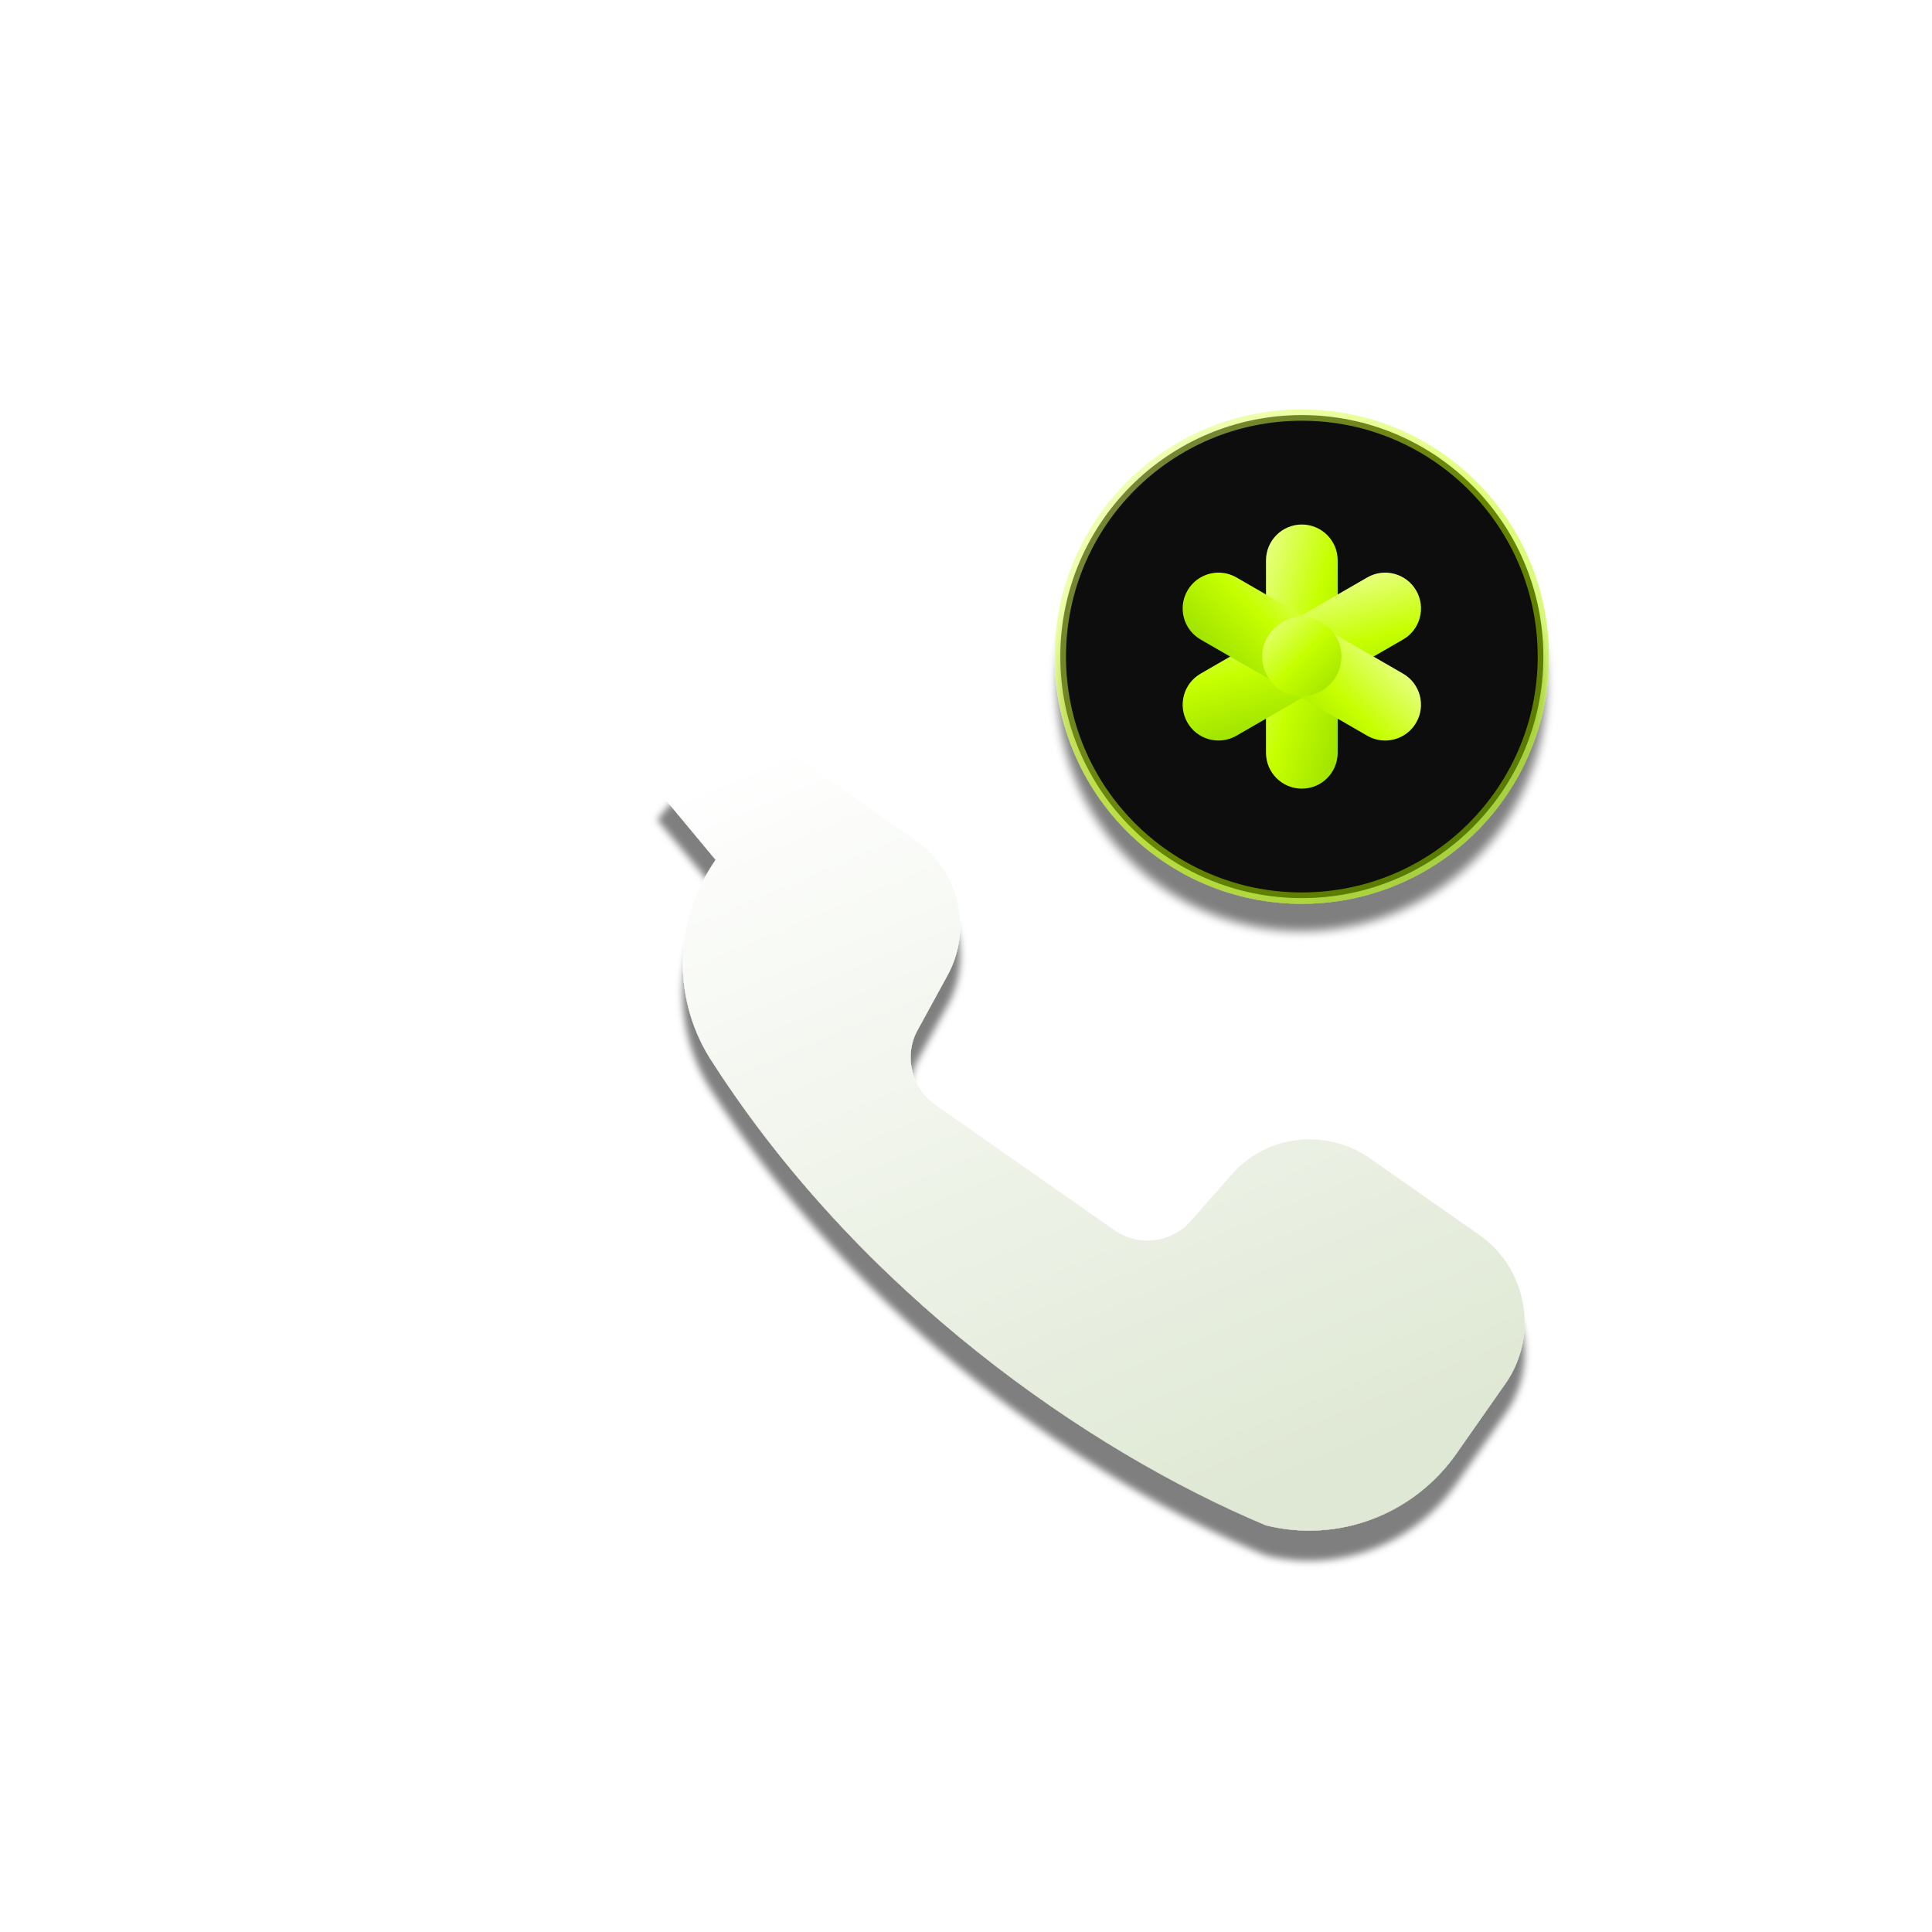
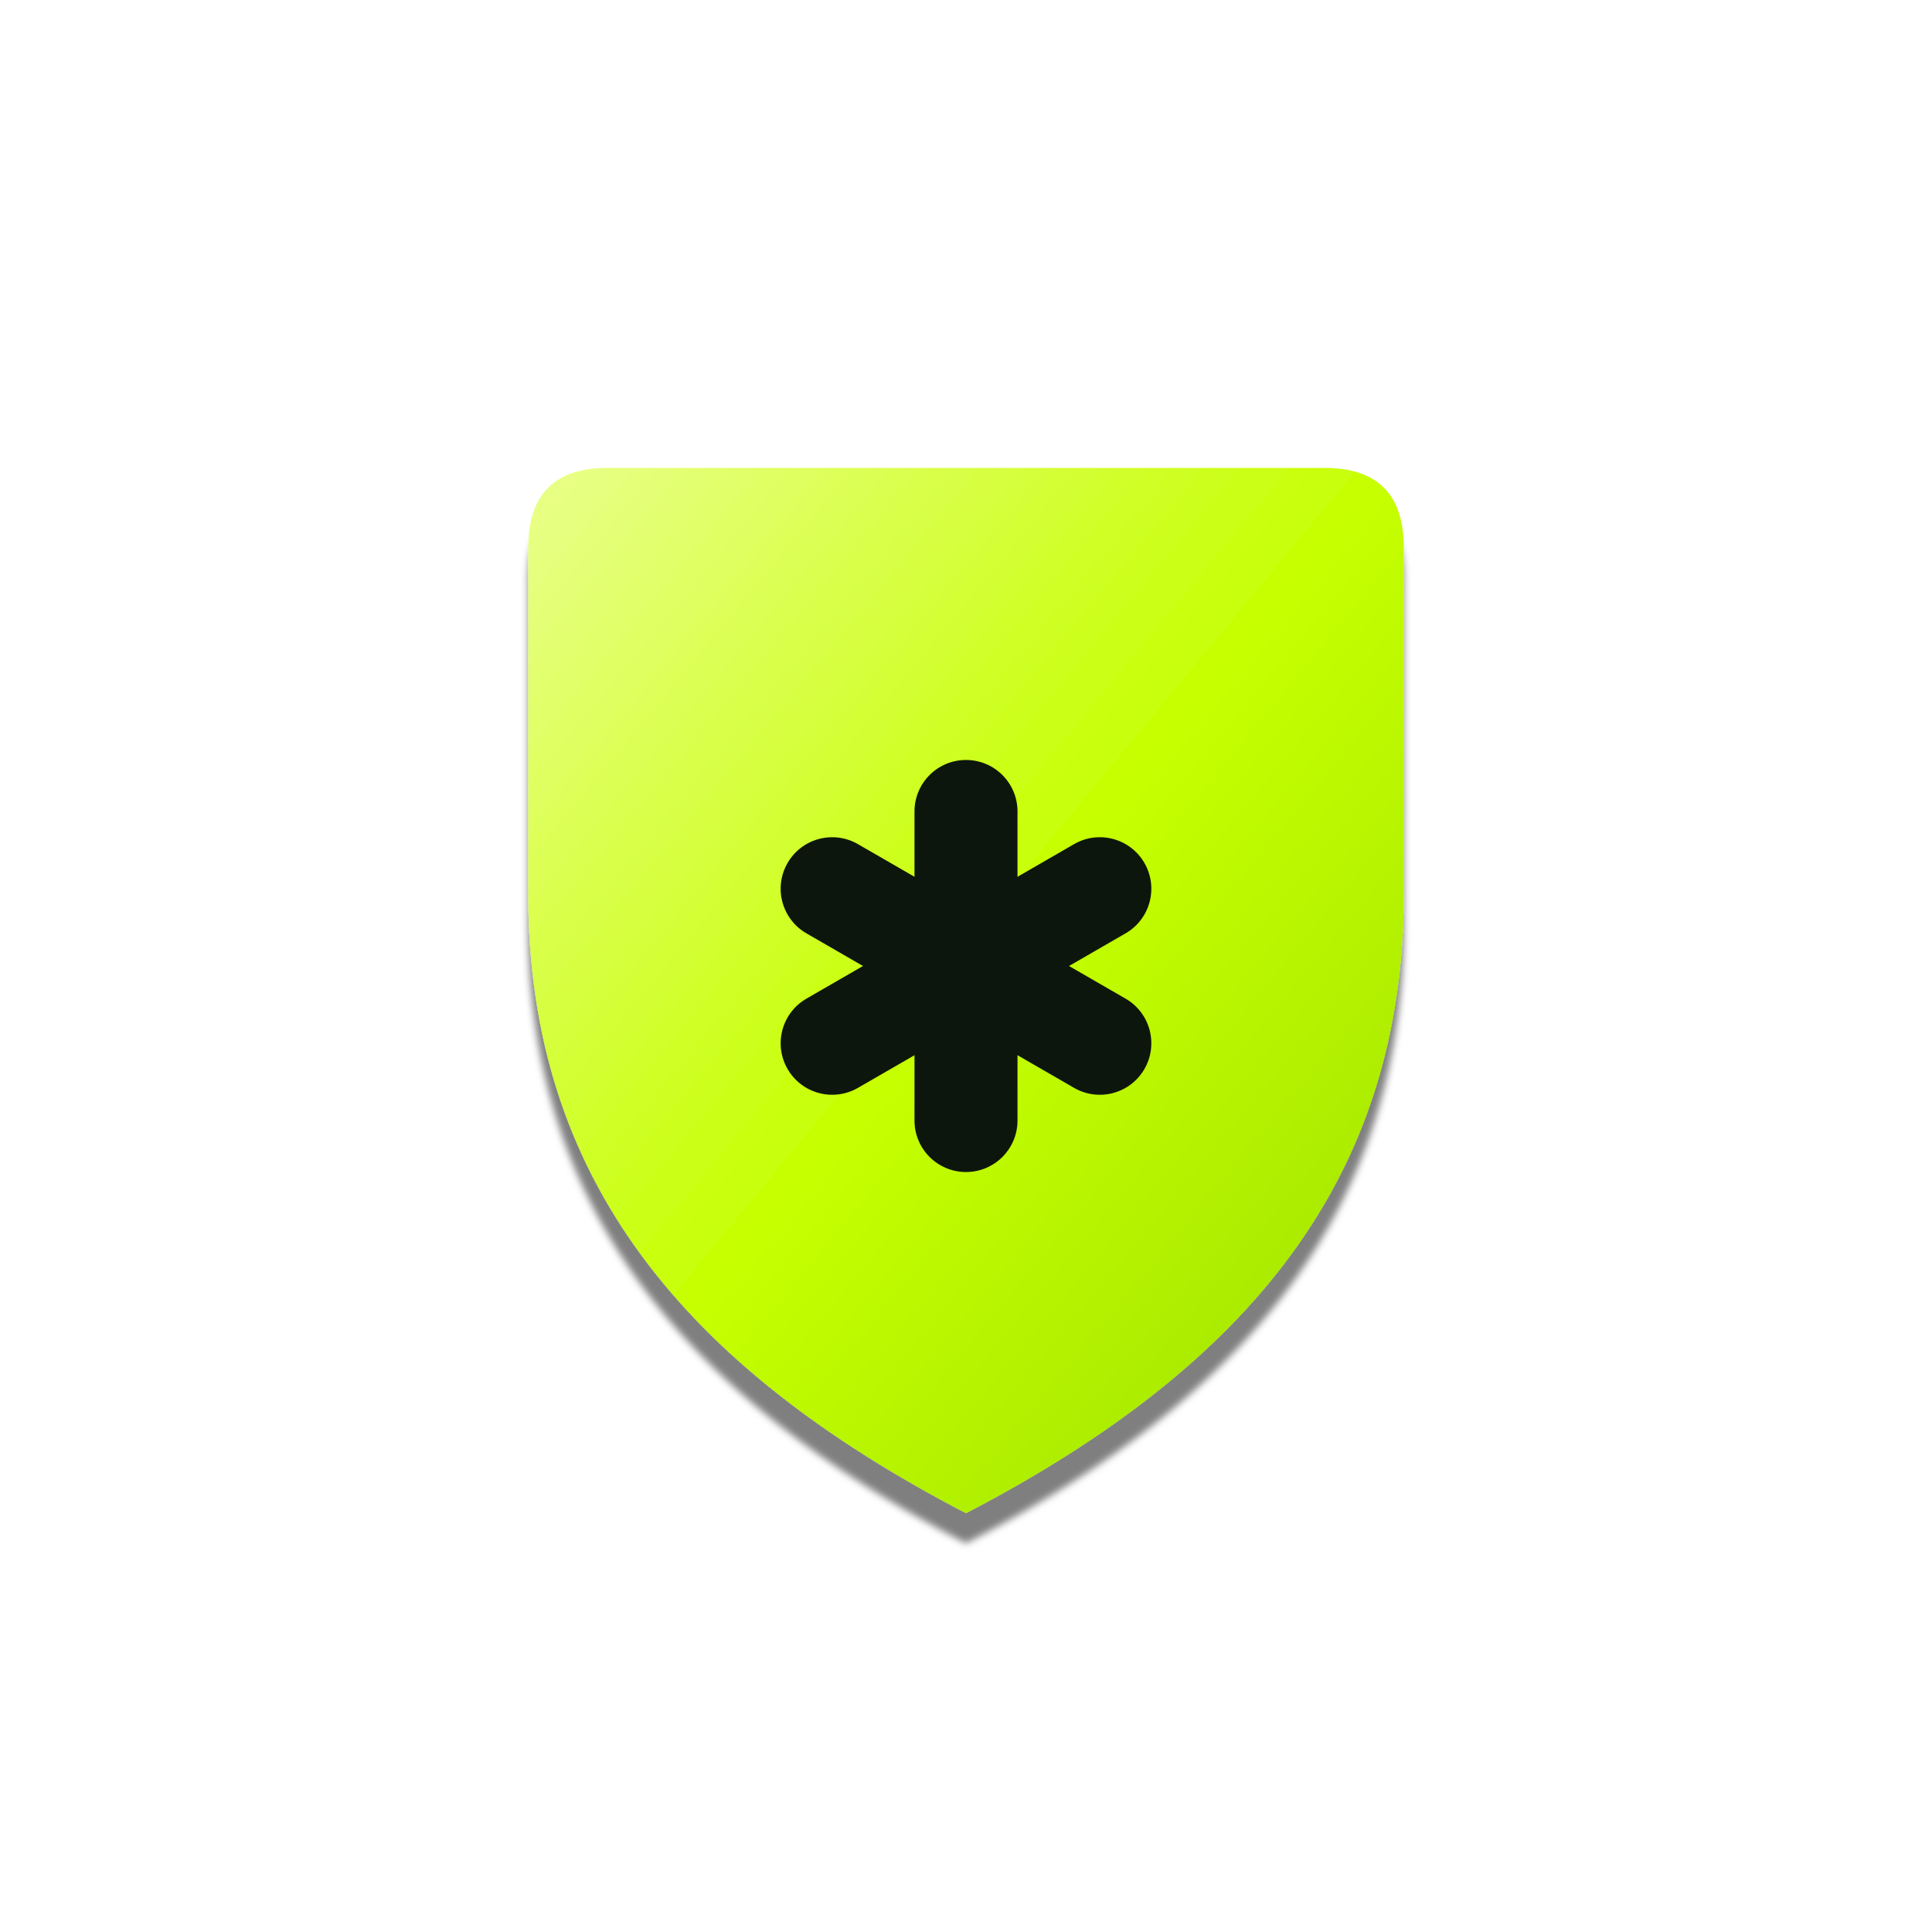
<svg xmlns="http://www.w3.org/2000/svg" width="1024" height="1024" viewBox="0 0 1024 1024">
  <defs>
    <linearGradient id="lime" x1="0" y1="0" x2="1" y2="1">
      <stop offset="0" stop-color="#EAFF8C" />
      <stop offset="0.5" stop-color="#C6FF00" />
      <stop offset="1" stop-color="#9BE000" />
    </linearGradient>
-     <linearGradient id="white" x1="0.2" y1="0" x2="0.4" y2="1">
-       <stop offset="0" stop-color="#ffffff" />
-       <stop offset="1" stop-color="#DFE8D4" />
-     </linearGradient>
    <filter id="shadow" x="-40%" y="-40%" width="180%" height="180%">
      <feDropShadow dx="0" dy="16" stdDev="22" flood-color="#000000" flood-opacity="0.5" />
    </filter>
  </defs>
  <g filter="url(#shadow)">
-     <path fill="url(#white)" transform="rotate(-10 512 540)" d="M372 392              c 22 -22 58 -22 80 0              l 50 50 c 20 20 22 52 4 74              l -20 25 c -10 12 -9 30 2 41              l 82 82 c 11 11 29 12 41 2              l 25 -20 c 22 -18 54 -16 74 4              l 50 50 c 22 22 22 58 0 80              l -32 32 c -28 28 -70 36 -106 20              C 535 776 432 673 376 540              c -16 -36 -8 -78 20 -106 Z" />
-     <g transform="translate(690 348)">
-       <circle r="128" fill="#0a0c07" />
-       <circle r="128" fill="none" stroke="url(#lime)" stroke-width="6" opacity="0.5" />
-       <g fill="url(#lime)">
-         <rect x="-19" y="-70" width="38" height="140" rx="19" />
-         <rect x="-19" y="-70" width="38" height="140" rx="19" transform="rotate(60)" />
-         <rect x="-19" y="-70" width="38" height="140" rx="19" transform="rotate(120)" />
-         <circle r="21" />
-       </g>
+     <path d="M322 248 L702 248 Q744 248 744 290 L744 474              C744 624 662 724 512 802 C362 724 280 624 280 474 L280 290              Q280 248 322 248 Z" fill="url(#lime)" />
+     <g transform="translate(512 512) scale(1.05)" fill="#11140C">
+       <rect x="-26" y="-104" width="52" height="208" rx="26" />
+       <rect x="-26" y="-104" width="52" height="208" rx="26" transform="rotate(60)" />
+       <rect x="-26" y="-104" width="52" height="208" rx="26" transform="rotate(120)" />
+       <circle r="30" />
    </g>
  </g>
</svg>
